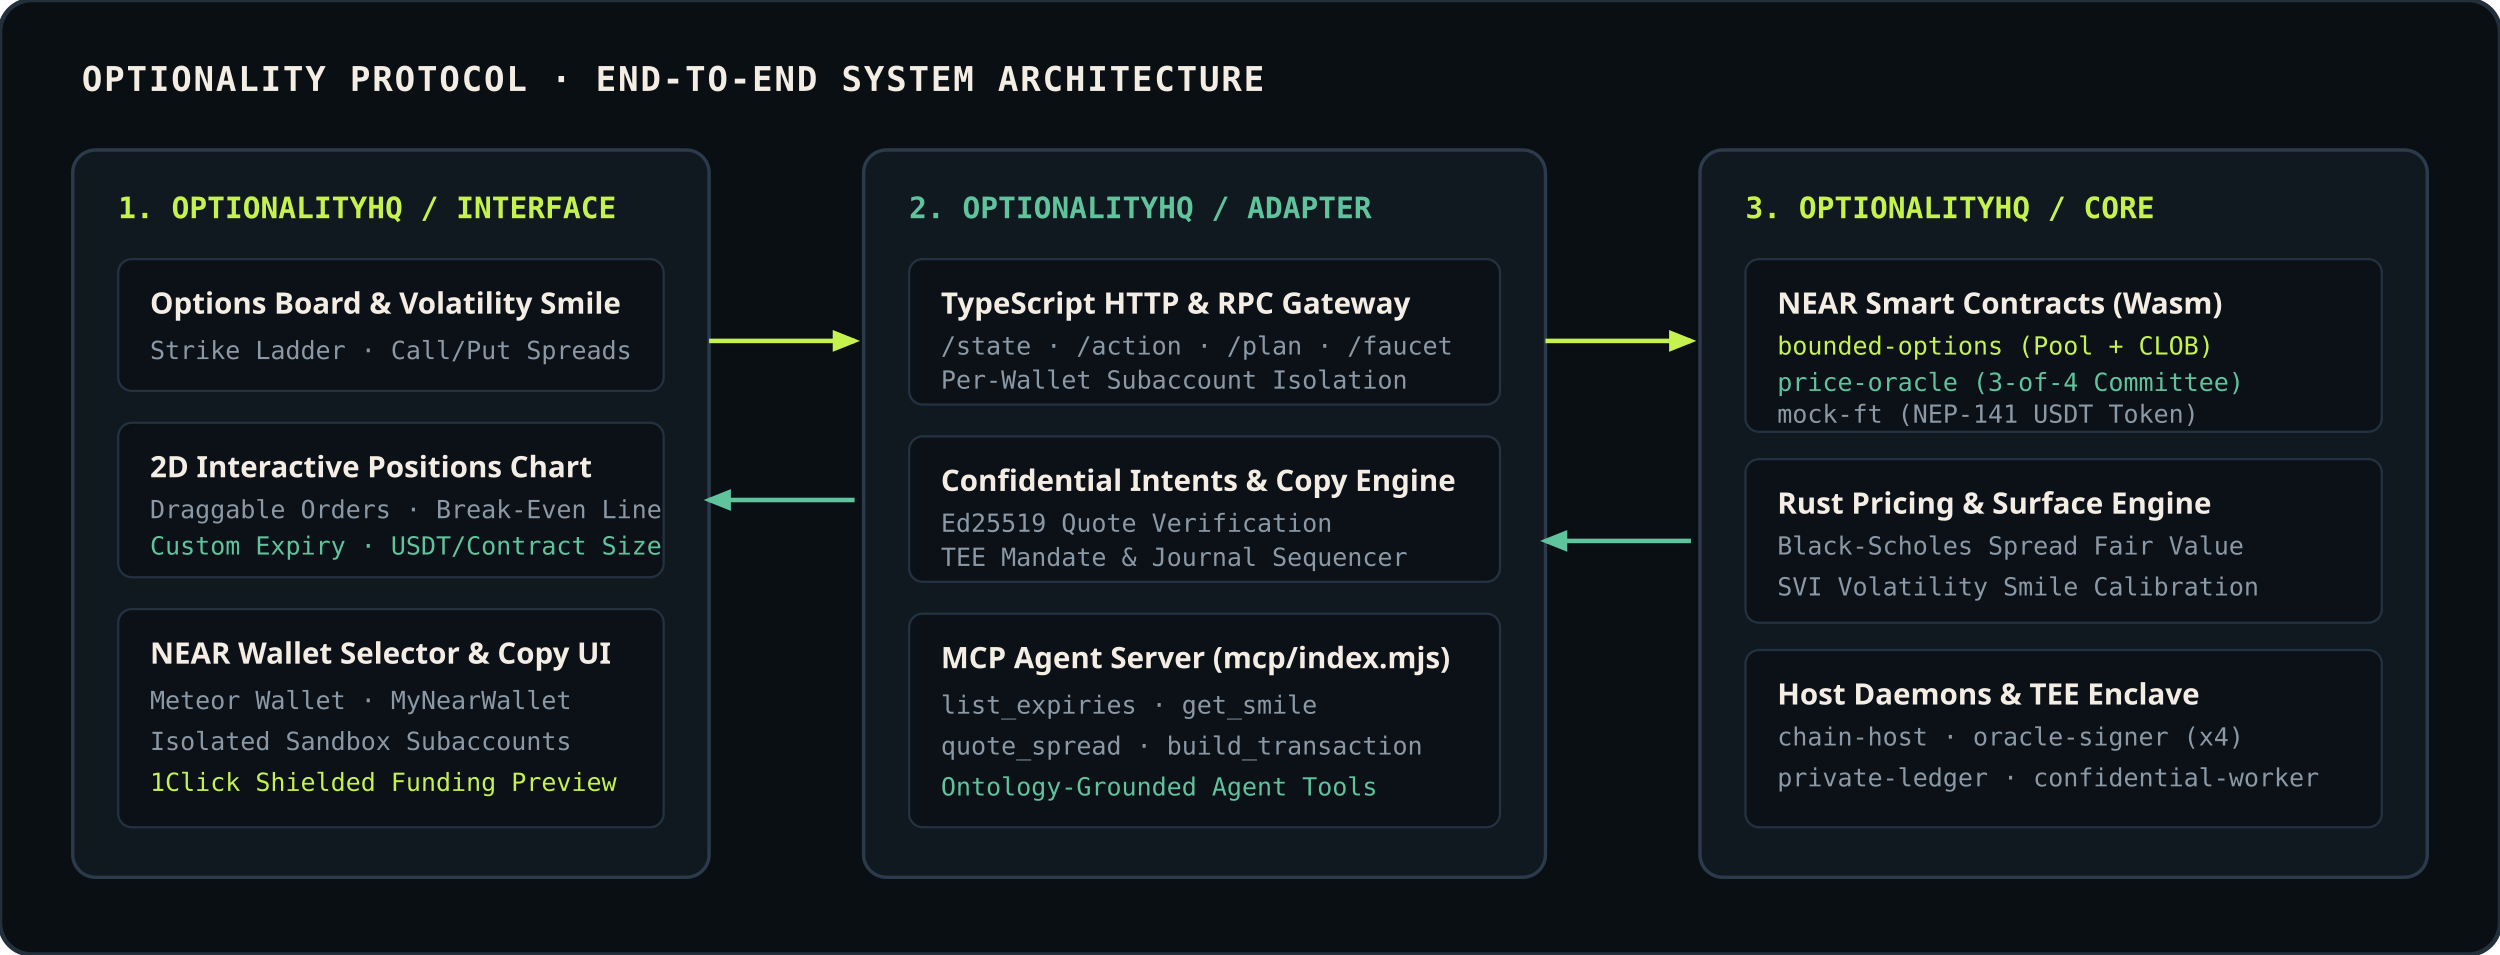
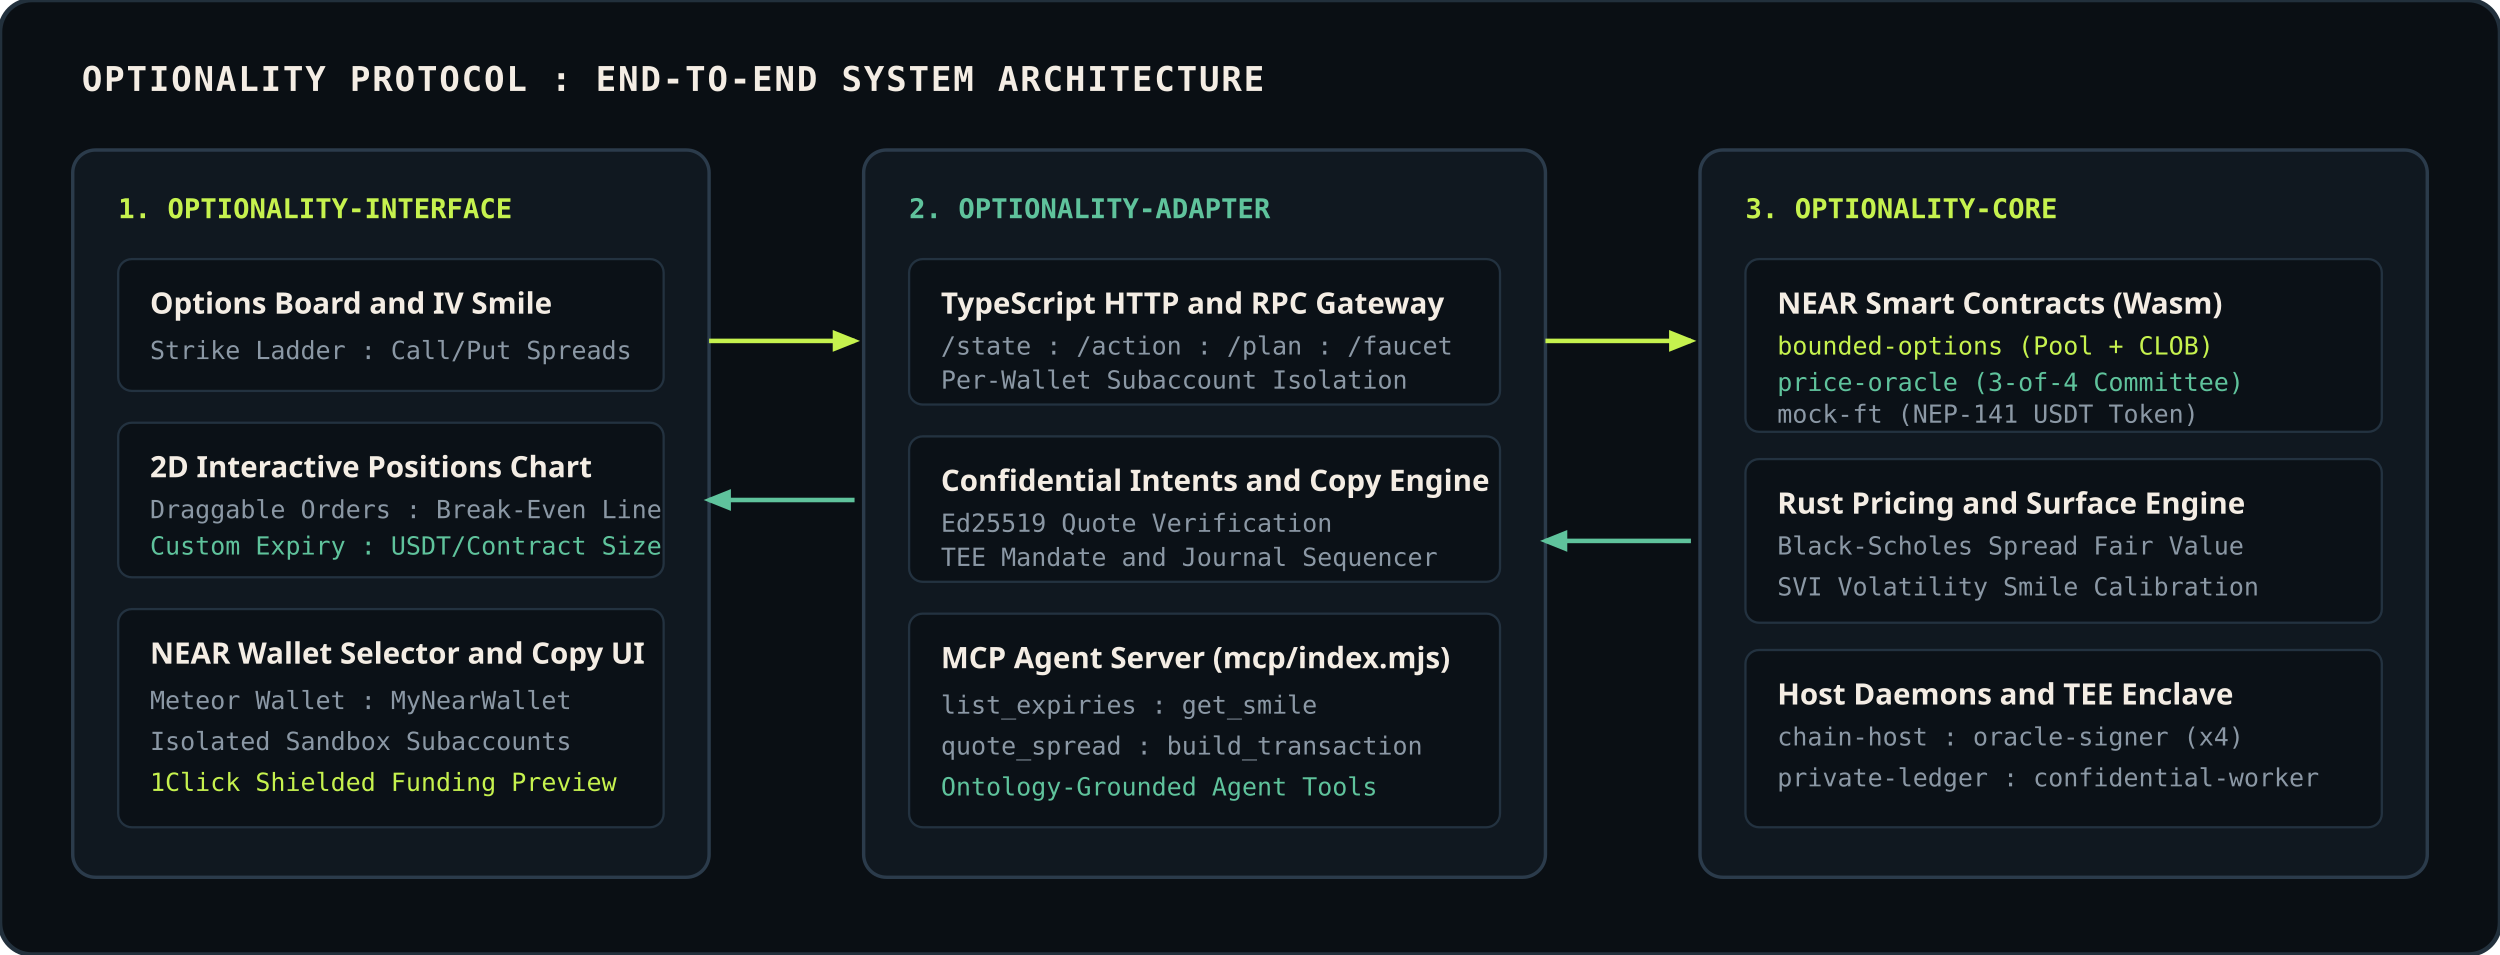
- <svg xmlns="http://www.w3.org/2000/svg" viewBox="0 0 1100 420" width="100%" height="420">
+ <svg xmlns="http://www.w3.org/2000/svg" viewBox="0 0 1100 420" width="1100" height="420">
  <defs>
    <marker id="arrow" viewBox="0 0 10 10" refX="8" refY="5" markerWidth="6" markerHeight="6" orient="auto-start-reverse">
      <path d="M 0 1 L 10 5 L 0 9 z" fill="#c6f24e" />
    </marker>
    <marker id="arrowTeal" viewBox="0 0 10 10" refX="8" refY="5" markerWidth="6" markerHeight="6" orient="auto-start-reverse">
      <path d="M 0 1 L 10 5 L 0 9 z" fill="#5fc39c" />
    </marker>
  </defs>
  <rect width="1100" height="420" rx="14" fill="#0a0f14" stroke="#22303c" stroke-width="2" />
-   <text x="36" y="40" fill="#f4ede4" font-family="ui-monospace, SFMono-Regular, Menlo, monospace" font-size="15" font-weight="700" letter-spacing="0.8">OPTIONALITY PROTOCOL · END-TO-END SYSTEM ARCHITECTURE</text>
+   <text x="36" y="40" fill="#f4ede4" font-family="ui-monospace, SFMono-Regular, Menlo, monospace" font-size="15" font-weight="700" letter-spacing="0.8">OPTIONALITY PROTOCOL : END-TO-END SYSTEM ARCHITECTURE</text>
  <rect x="32" y="66" width="280" height="320" rx="10" fill="#101820" stroke="#2b3b4b" stroke-width="1.5" />
-   <text x="52" y="96" fill="#c6f24e" font-family="ui-monospace, SFMono-Regular, Menlo, monospace" font-size="13" font-weight="700">1. OPTIONALITYHQ / INTERFACE</text>
+   <text x="52" y="96" fill="#c6f24e" font-family="ui-monospace, SFMono-Regular, Menlo, monospace" font-size="12" font-weight="700">1. OPTIONALITY-INTERFACE</text>
  <rect x="52" y="114" width="240" height="58" rx="6" fill="#0b1117" stroke="#233240" />
-   <text x="66" y="138" fill="#f4ede4" font-family="sans-serif" font-size="13" font-weight="600">Options Board &amp; Volatility Smile</text>
-   <text x="66" y="158" fill="#8b98a5" font-family="monospace" font-size="11">Strike Ladder · Call/Put Spreads</text>
+   <text x="66" y="138" fill="#f4ede4" font-family="sans-serif" font-size="13" font-weight="600">Options Board and IV Smile</text>
+   <text x="66" y="158" fill="#8b98a5" font-family="monospace" font-size="11">Strike Ladder : Call/Put Spreads</text>
  <rect x="52" y="186" width="240" height="68" rx="6" fill="#0b1117" stroke="#233240" />
  <text x="66" y="210" fill="#f4ede4" font-family="sans-serif" font-size="13" font-weight="600">2D Interactive Positions Chart</text>
-   <text x="66" y="228" fill="#8b98a5" font-family="monospace" font-size="11">Draggable Orders · Break-Even Line</text>
-   <text x="66" y="244" fill="#5fc39c" font-family="monospace" font-size="11">Custom Expiry · USDT/Contract Size</text>
+   <text x="66" y="228" fill="#8b98a5" font-family="monospace" font-size="11">Draggable Orders : Break-Even Line</text>
+   <text x="66" y="244" fill="#5fc39c" font-family="monospace" font-size="11">Custom Expiry : USDT/Contract Size</text>
  <rect x="52" y="268" width="240" height="96" rx="6" fill="#0b1117" stroke="#233240" />
-   <text x="66" y="292" fill="#f4ede4" font-family="sans-serif" font-size="13" font-weight="600">NEAR Wallet Selector &amp; Copy UI</text>
-   <text x="66" y="312" fill="#8b98a5" font-family="monospace" font-size="11">Meteor Wallet · MyNearWallet</text>
+   <text x="66" y="292" fill="#f4ede4" font-family="sans-serif" font-size="13" font-weight="600">NEAR Wallet Selector and Copy UI</text>
+   <text x="66" y="312" fill="#8b98a5" font-family="monospace" font-size="11">Meteor Wallet : MyNearWallet</text>
  <text x="66" y="330" fill="#8b98a5" font-family="monospace" font-size="11">Isolated Sandbox Subaccounts</text>
  <text x="66" y="348" fill="#c6f24e" font-family="monospace" font-size="11">1Click Shielded Funding Preview</text>
  <rect x="380" y="66" width="300" height="320" rx="10" fill="#101820" stroke="#2b3b4b" stroke-width="1.5" />
-   <text x="400" y="96" fill="#5fc39c" font-family="ui-monospace, SFMono-Regular, Menlo, monospace" font-size="13" font-weight="700">2. OPTIONALITYHQ / ADAPTER</text>
+   <text x="400" y="96" fill="#5fc39c" font-family="ui-monospace, SFMono-Regular, Menlo, monospace" font-size="12" font-weight="700">2. OPTIONALITY-ADAPTER</text>
  <rect x="400" y="114" width="260" height="64" rx="6" fill="#0b1117" stroke="#233240" />
-   <text x="414" y="138" fill="#f4ede4" font-family="sans-serif" font-size="13" font-weight="600">TypeScript HTTP &amp; RPC Gateway</text>
-   <text x="414" y="156" fill="#8b98a5" font-family="monospace" font-size="11">/state · /action · /plan · /faucet</text>
+   <text x="414" y="138" fill="#f4ede4" font-family="sans-serif" font-size="13" font-weight="600">TypeScript HTTP and RPC Gateway</text>
+   <text x="414" y="156" fill="#8b98a5" font-family="monospace" font-size="11">/state : /action : /plan : /faucet</text>
  <text x="414" y="171" fill="#8b98a5" font-family="monospace" font-size="11">Per-Wallet Subaccount Isolation</text>
  <rect x="400" y="192" width="260" height="64" rx="6" fill="#0b1117" stroke="#233240" />
-   <text x="414" y="216" fill="#f4ede4" font-family="sans-serif" font-size="13" font-weight="600">Confidential Intents &amp; Copy Engine</text>
+   <text x="414" y="216" fill="#f4ede4" font-family="sans-serif" font-size="13" font-weight="600">Confidential Intents and Copy Engine</text>
  <text x="414" y="234" fill="#8b98a5" font-family="monospace" font-size="11">Ed25519 Quote Verification</text>
-   <text x="414" y="249" fill="#8b98a5" font-family="monospace" font-size="11">TEE Mandate &amp; Journal Sequencer</text>
+   <text x="414" y="249" fill="#8b98a5" font-family="monospace" font-size="11">TEE Mandate and Journal Sequencer</text>
  <rect x="400" y="270" width="260" height="94" rx="6" fill="#0b1117" stroke="#233240" />
  <text x="414" y="294" fill="#f4ede4" font-family="sans-serif" font-size="13" font-weight="600">MCP Agent Server (mcp/index.mjs)</text>
-   <text x="414" y="314" fill="#8b98a5" font-family="monospace" font-size="11">list_expiries · get_smile</text>
-   <text x="414" y="332" fill="#8b98a5" font-family="monospace" font-size="11">quote_spread · build_transaction</text>
+   <text x="414" y="314" fill="#8b98a5" font-family="monospace" font-size="11">list_expiries : get_smile</text>
+   <text x="414" y="332" fill="#8b98a5" font-family="monospace" font-size="11">quote_spread : build_transaction</text>
  <text x="414" y="350" fill="#5fc39c" font-family="monospace" font-size="11">Ontology-Grounded Agent Tools</text>
  <rect x="748" y="66" width="320" height="320" rx="10" fill="#101820" stroke="#2b3b4b" stroke-width="1.5" />
-   <text x="768" y="96" fill="#c6f24e" font-family="ui-monospace, SFMono-Regular, Menlo, monospace" font-size="13" font-weight="700">3. OPTIONALITYHQ / CORE</text>
+   <text x="768" y="96" fill="#c6f24e" font-family="ui-monospace, SFMono-Regular, Menlo, monospace" font-size="12" font-weight="700">3. OPTIONALITY-CORE</text>
  <rect x="768" y="114" width="280" height="76" rx="6" fill="#0b1117" stroke="#233240" />
  <text x="782" y="138" fill="#f4ede4" font-family="sans-serif" font-size="13" font-weight="600">NEAR Smart Contracts (Wasm)</text>
  <text x="782" y="156" fill="#c6f24e" font-family="monospace" font-size="11">bounded-options (Pool + CLOB)</text>
  <text x="782" y="172" fill="#5fc39c" font-family="monospace" font-size="11">price-oracle (3-of-4 Committee)</text>
  <text x="782" y="186" fill="#8b98a5" font-family="monospace" font-size="11">mock-ft (NEP-141 USDT Token)</text>
  <rect x="768" y="202" width="280" height="72" rx="6" fill="#0b1117" stroke="#233240" />
-   <text x="782" y="226" fill="#f4ede4" font-family="sans-serif" font-size="13" font-weight="600">Rust Pricing &amp; Surface Engine</text>
+   <text x="782" y="226" fill="#f4ede4" font-family="sans-serif" font-size="13" font-weight="600">Rust Pricing and Surface Engine</text>
  <text x="782" y="244" fill="#8b98a5" font-family="monospace" font-size="11">Black-Scholes Spread Fair Value</text>
  <text x="782" y="262" fill="#8b98a5" font-family="monospace" font-size="11">SVI Volatility Smile Calibration</text>
  <rect x="768" y="286" width="280" height="78" rx="6" fill="#0b1117" stroke="#233240" />
-   <text x="782" y="310" fill="#f4ede4" font-family="sans-serif" font-size="13" font-weight="600">Host Daemons &amp; TEE Enclave</text>
-   <text x="782" y="328" fill="#8b98a5" font-family="monospace" font-size="11">chain-host · oracle-signer (x4)</text>
-   <text x="782" y="346" fill="#8b98a5" font-family="monospace" font-size="11">private-ledger · confidential-worker</text>
+   <text x="782" y="310" fill="#f4ede4" font-family="sans-serif" font-size="13" font-weight="600">Host Daemons and TEE Enclave</text>
+   <text x="782" y="328" fill="#8b98a5" font-family="monospace" font-size="11">chain-host : oracle-signer (x4)</text>
+   <text x="782" y="346" fill="#8b98a5" font-family="monospace" font-size="11">private-ledger : confidential-worker</text>
  <line x1="312" y1="150" x2="376" y2="150" stroke="#c6f24e" stroke-width="2" marker-end="url(#arrow)" />
  <line x1="376" y1="220" x2="312" y2="220" stroke="#5fc39c" stroke-width="2" marker-end="url(#arrowTeal)" />
  <line x1="680" y1="150" x2="744" y2="150" stroke="#c6f24e" stroke-width="2" marker-end="url(#arrow)" />
  <line x1="744" y1="238" x2="680" y2="238" stroke="#5fc39c" stroke-width="2" marker-end="url(#arrowTeal)" />
</svg>
